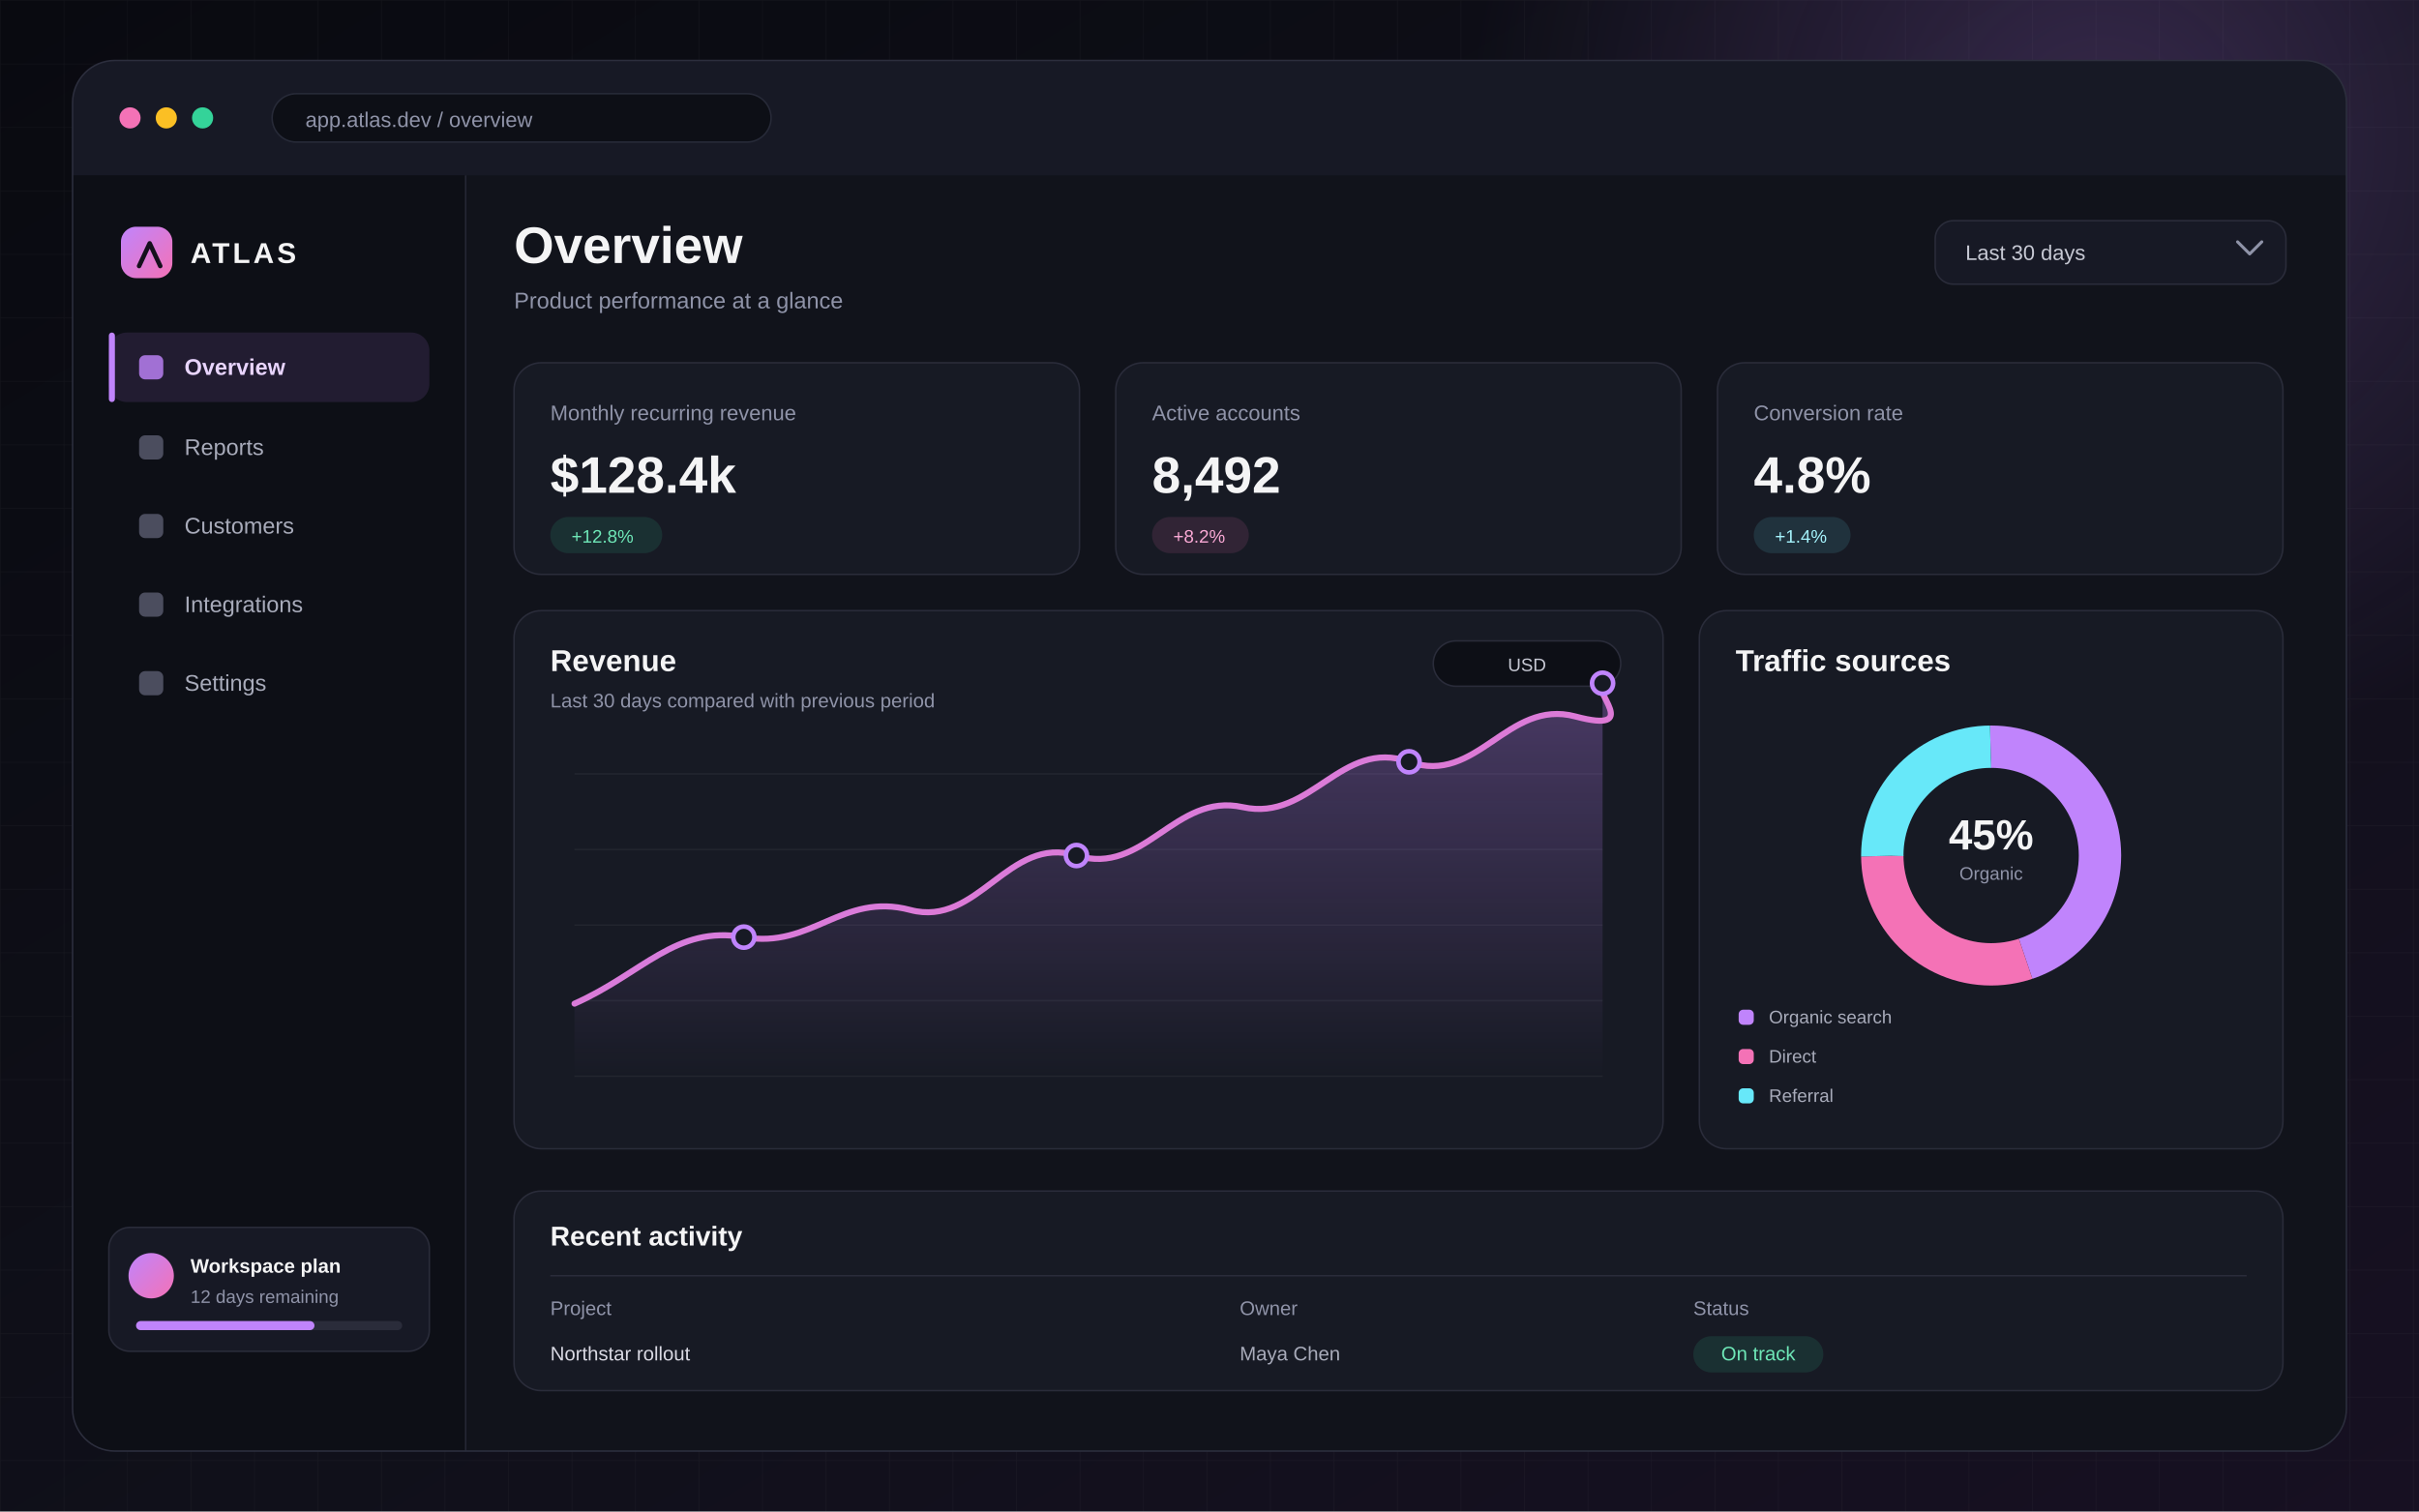
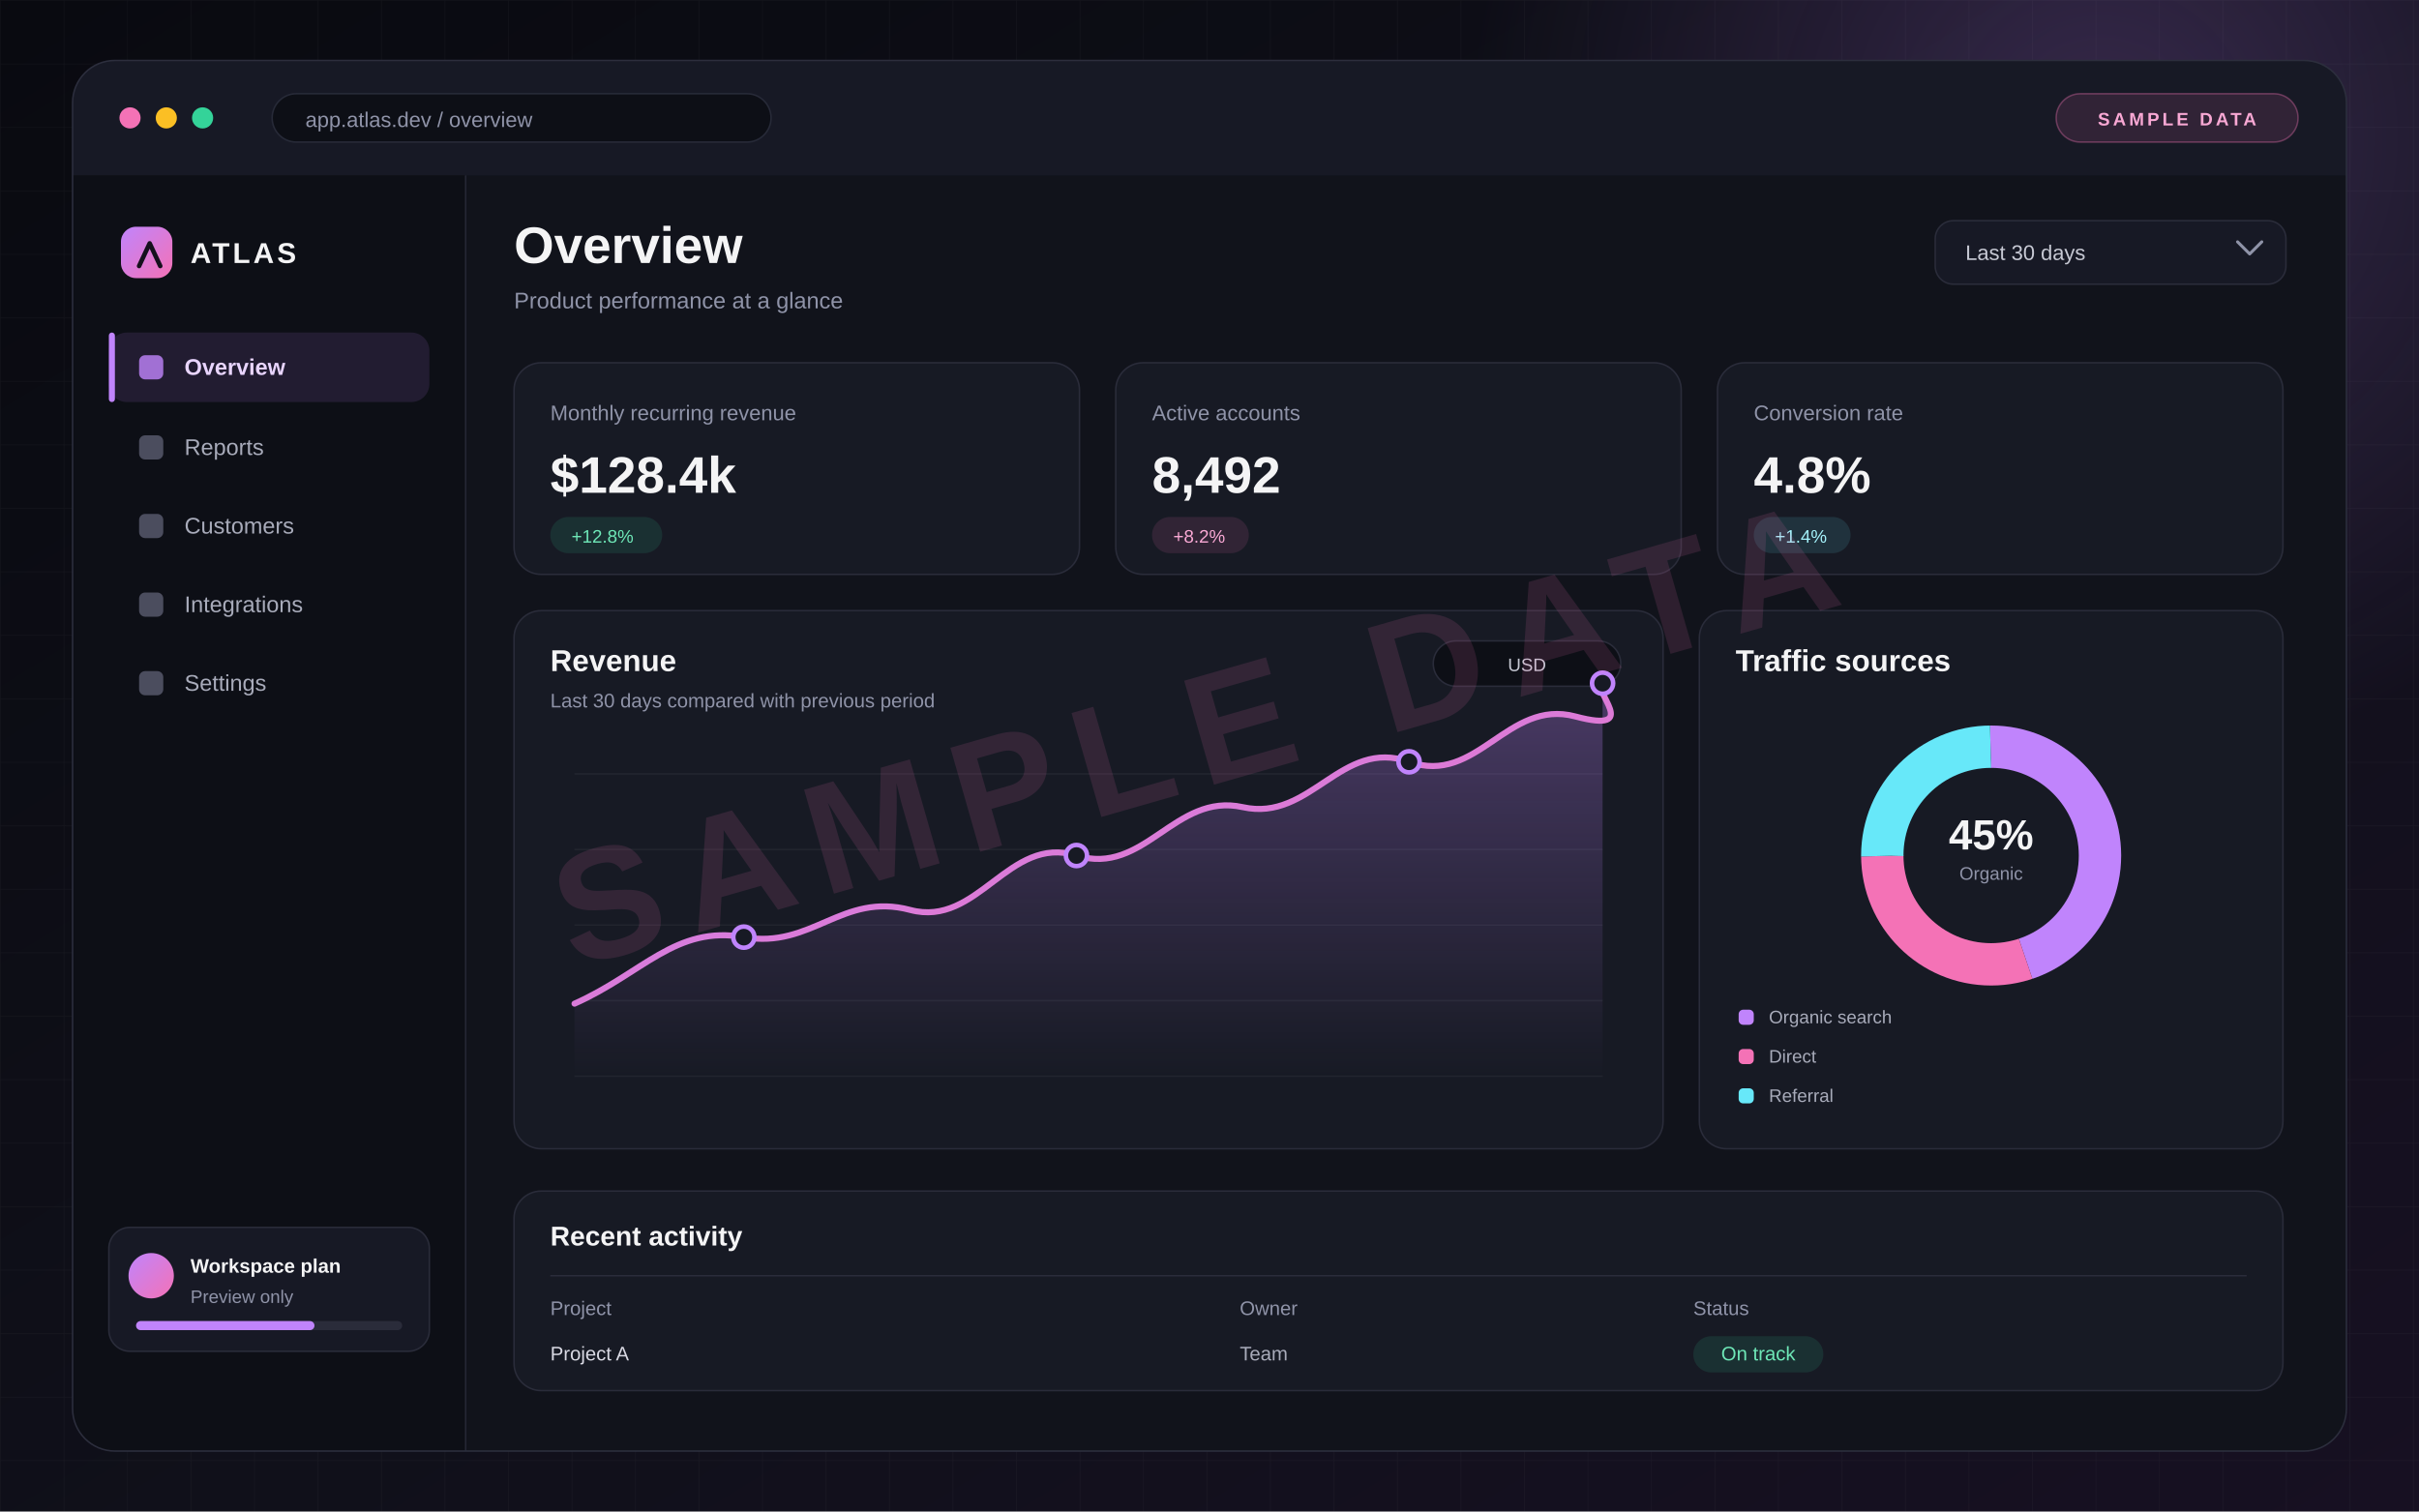
<svg xmlns="http://www.w3.org/2000/svg" viewBox="0 0 1600 1000" role="img" aria-labelledby="atlasTitle atlasDesc">
  <defs>
    <linearGradient id="atlasBg" x1="0" y1="0" x2="1" y2="1">
      <stop offset="0" stop-color="#090a10" />
      <stop offset="0.55" stop-color="#10101a" />
      <stop offset="1" stop-color="#171022" />
    </linearGradient>
    <radialGradient id="atlasGlow" cx="0.5" cy="0.5" r="0.5">
      <stop offset="0" stop-color="#c084fc" stop-opacity="0.22" />
      <stop offset="1" stop-color="#c084fc" stop-opacity="0" />
    </radialGradient>
    <linearGradient id="atlasAccent" x1="0" y1="0" x2="1" y2="1">
      <stop offset="0" stop-color="#c084fc" />
      <stop offset="1" stop-color="#f472b6" />
    </linearGradient>
    <linearGradient id="atlasArea" x1="0" y1="0" x2="0" y2="1">
      <stop offset="0" stop-color="#c084fc" stop-opacity="0.30" />
      <stop offset="1" stop-color="#c084fc" stop-opacity="0" />
    </linearGradient>
    <pattern id="atlasGrid" width="42" height="42" patternUnits="userSpaceOnUse">
      <path d="M42 0H0V42" fill="none" stroke="#ffffff" stroke-opacity="0.035" />
    </pattern>
    <clipPath id="atlasFrame">
      <rect x="48" y="40" width="1504" height="920" rx="28" />
    </clipPath>
  </defs>
  <rect width="1600" height="1000" fill="url(#atlasBg)" />
  <circle cx="1390" cy="90" r="420" fill="url(#atlasGlow)" />
  <rect width="1600" height="1000" fill="url(#atlasGrid)" />
  <g clip-path="url(#atlasFrame)">
    <rect x="48" y="40" width="1504" height="920" fill="#11131b" />
    <rect x="48" y="40" width="1504" height="76" fill="#171925" />
    <circle cx="86" cy="78" r="7" fill="#f472b6" />
    <circle cx="110" cy="78" r="7" fill="#fbbf24" />
    <circle cx="134" cy="78" r="7" fill="#34d399" />
    <rect x="180" y="62" width="330" height="32" rx="16" fill="#0d0f16" stroke="#272a38" />
    <text x="202" y="84" fill="#8f93a8" font-family="Arial, sans-serif" font-size="14">app.atlas.dev / overview</text>
+     <rect x="1360" y="62" width="160" height="32" rx="16" fill="#f472b6" fill-opacity="0.12" stroke="#f472b6" stroke-opacity="0.35" />
+     <text x="1440" y="83" text-anchor="middle" fill="#f9a8d4" font-family="Arial, sans-serif" font-size="12" font-weight="700" letter-spacing="2">SAMPLE DATA</text>
    <rect x="48" y="116" width="260" height="844" fill="#0d0f16" />
    <line x1="308" y1="116" x2="308" y2="960" stroke="#252735" />
    <rect x="80" y="150" width="34" height="34" rx="10" fill="url(#atlasAccent)" />
    <path d="M92 176l7-15 7 15" fill="none" stroke="#15101d" stroke-width="3" stroke-linecap="round" stroke-linejoin="round" />
    <text x="126" y="174" fill="#f4f4f5" font-family="Arial, sans-serif" font-size="19" font-weight="700" letter-spacing="2">ATLAS</text>
    <rect x="72" y="220" width="212" height="46" rx="12" fill="#c084fc" fill-opacity="0.12" />
    <rect x="72" y="220" width="4" height="46" rx="2" fill="#c084fc" />
    <rect x="92" y="235" width="16" height="16" rx="4" fill="#c084fc" fill-opacity="0.8" />
    <text x="122" y="248" fill="#e9d5ff" font-family="Arial, sans-serif" font-size="15" font-weight="600">Overview</text>
    <rect x="92" y="288" width="16" height="16" rx="4" fill="#4b4d5e" />
    <text x="122" y="301" fill="#a8abba" font-family="Arial, sans-serif" font-size="15">Reports</text>
    <rect x="92" y="340" width="16" height="16" rx="4" fill="#4b4d5e" />
    <text x="122" y="353" fill="#a8abba" font-family="Arial, sans-serif" font-size="15">Customers</text>
    <rect x="92" y="392" width="16" height="16" rx="4" fill="#4b4d5e" />
    <text x="122" y="405" fill="#a8abba" font-family="Arial, sans-serif" font-size="15">Integrations</text>
    <rect x="92" y="444" width="16" height="16" rx="4" fill="#4b4d5e" />
    <text x="122" y="457" fill="#a8abba" font-family="Arial, sans-serif" font-size="15">Settings</text>
    <rect x="72" y="812" width="212" height="82" rx="14" fill="#171925" stroke="#2a2c3a" />
    <circle cx="100" cy="844" r="15" fill="url(#atlasAccent)" />
    <text x="126" y="842" fill="#f4f4f5" font-family="Arial, sans-serif" font-size="13" font-weight="600">Workspace plan</text>
-     <text x="126" y="862" fill="#8f93a8" font-family="Arial, sans-serif" font-size="12">12 days remaining</text>
+     <text x="126" y="862" fill="#8f93a8" font-family="Arial, sans-serif" font-size="12">Preview only</text>
    <rect x="90" y="874" width="176" height="6" rx="3" fill="#2a2c3a" />
    <rect x="90" y="874" width="118" height="6" rx="3" fill="#c084fc" />
    <text x="340" y="174" fill="#f4f4f5" font-family="Arial, sans-serif" font-size="34" font-weight="700">Overview</text>
    <text x="340" y="204" fill="#8f93a8" font-family="Arial, sans-serif" font-size="15">Product performance at a glance</text>
    <rect x="1280" y="146" width="232" height="42" rx="12" fill="#171925" stroke="#2a2c3a" />
    <text x="1300" y="172" fill="#c7c9d4" font-family="Arial, sans-serif" font-size="14">Last 30 days</text>
    <path d="m1480 160 8 8 8-8" fill="none" stroke="#8f93a8" stroke-width="2" stroke-linecap="round" stroke-linejoin="round" />
    <g>
      <rect x="340" y="240" width="374" height="140" rx="18" fill="#171a24" stroke="#2a2c3a" />
      <text x="364" y="278" fill="#8f93a8" font-family="Arial, sans-serif" font-size="14">Monthly recurring revenue</text>
      <text x="364" y="326" fill="#f4f4f5" font-family="Arial, sans-serif" font-size="34" font-weight="700">$128.4k</text>
      <rect x="364" y="342" width="74" height="24" rx="12" fill="#34d399" fill-opacity="0.12" />
      <text x="378" y="359" fill="#6ee7b7" font-family="Arial, sans-serif" font-size="12">+12.8%</text>
    </g>
    <g>
      <rect x="738" y="240" width="374" height="140" rx="18" fill="#171a24" stroke="#2a2c3a" />
      <text x="762" y="278" fill="#8f93a8" font-family="Arial, sans-serif" font-size="14">Active accounts</text>
      <text x="762" y="326" fill="#f4f4f5" font-family="Arial, sans-serif" font-size="34" font-weight="700">8,492</text>
      <rect x="762" y="342" width="64" height="24" rx="12" fill="#f472b6" fill-opacity="0.12" />
      <text x="776" y="359" fill="#f9a8d4" font-family="Arial, sans-serif" font-size="12">+8.2%</text>
    </g>
    <g>
      <rect x="1136" y="240" width="374" height="140" rx="18" fill="#171a24" stroke="#2a2c3a" />
      <text x="1160" y="278" fill="#8f93a8" font-family="Arial, sans-serif" font-size="14">Conversion rate</text>
      <text x="1160" y="326" fill="#f4f4f5" font-family="Arial, sans-serif" font-size="34" font-weight="700">4.8%</text>
      <rect x="1160" y="342" width="64" height="24" rx="12" fill="#67e8f9" fill-opacity="0.12" />
      <text x="1174" y="359" fill="#a5f3fc" font-family="Arial, sans-serif" font-size="12">+1.4%</text>
    </g>
    <rect x="340" y="404" width="760" height="356" rx="18" fill="#171a24" stroke="#2a2c3a" />
    <text x="364" y="444" fill="#f4f4f5" font-family="Arial, sans-serif" font-size="20" font-weight="600">Revenue</text>
    <text x="364" y="468" fill="#8f93a8" font-family="Arial, sans-serif" font-size="13">Last 30 days compared with previous period</text>
    <rect x="948" y="424" width="124" height="30" rx="15" fill="#0d0f16" stroke="#2a2c3a" />
    <text x="1010" y="444" text-anchor="middle" fill="#c7c9d4" font-family="Arial, sans-serif" font-size="12">USD</text>
    <g stroke="#ffffff" stroke-opacity="0.05">
      <line x1="380" y1="512" x2="1060" y2="512" />
      <line x1="380" y1="562" x2="1060" y2="562" />
      <line x1="380" y1="612" x2="1060" y2="612" />
      <line x1="380" y1="662" x2="1060" y2="662" />
      <line x1="380" y1="712" x2="1060" y2="712" />
    </g>
    <path d="M380 664C425 644 447 612 492 620S557 590 602 602 667 552 712 566 777 524 822 534 887 488 932 504 997 462 1042 474 1052 456 1060 452V712H380Z" fill="url(#atlasArea)" />
    <path d="M380 664C425 644 447 612 492 620S557 590 602 602 667 552 712 566 777 524 822 534 887 488 932 504 997 462 1042 474 1052 456 1060 452" fill="none" stroke="url(#atlasAccent)" stroke-width="4" stroke-linecap="round" />
    <g fill="#171a24" stroke="#c084fc" stroke-width="3">
      <circle cx="492" cy="620" r="7" />
      <circle cx="712" cy="566" r="7" />
      <circle cx="932" cy="504" r="7" />
      <circle cx="1060" cy="452" r="7" />
    </g>
    <rect x="1124" y="404" width="386" height="356" rx="18" fill="#171a24" stroke="#2a2c3a" />
    <text x="1148" y="444" fill="#f4f4f5" font-family="Arial, sans-serif" font-size="20" font-weight="600">Traffic sources</text>
    <circle cx="1317" cy="566" r="72" fill="none" stroke="#222531" stroke-width="28" />
    <circle cx="1317" cy="566" r="72" fill="none" stroke="#c084fc" stroke-width="28" stroke-dasharray="203 249" transform="rotate(-90 1317 566)" />
    <circle cx="1317" cy="566" r="72" fill="none" stroke="#f472b6" stroke-width="28" stroke-dasharray="136 316" stroke-dashoffset="-203" transform="rotate(-90 1317 566)" />
    <circle cx="1317" cy="566" r="72" fill="none" stroke="#67e8f9" stroke-width="28" stroke-dasharray="113 339" stroke-dashoffset="-339" transform="rotate(-90 1317 566)" />
    <text x="1317" y="562" text-anchor="middle" fill="#f4f4f5" font-family="Arial, sans-serif" font-size="28" font-weight="700">45%</text>
    <text x="1317" y="582" text-anchor="middle" fill="#8f93a8" font-family="Arial, sans-serif" font-size="12">Organic</text>
    <g font-family="Arial, sans-serif" font-size="12" fill="#a8abba">
      <rect x="1150" y="668" width="10" height="10" rx="3" fill="#c084fc" />
      <text x="1170" y="677">Organic search</text>
      <rect x="1150" y="694" width="10" height="10" rx="3" fill="#f472b6" />
      <text x="1170" y="703">Direct</text>
      <rect x="1150" y="720" width="10" height="10" rx="3" fill="#67e8f9" />
      <text x="1170" y="729">Referral</text>
    </g>
    <rect x="340" y="788" width="1170" height="132" rx="18" fill="#171a24" stroke="#2a2c3a" />
    <text x="364" y="824" fill="#f4f4f5" font-family="Arial, sans-serif" font-size="18" font-weight="600">Recent activity</text>
    <line x1="364" y1="844" x2="1486" y2="844" stroke="#2a2c3a" />
    <g font-family="Arial, sans-serif" font-size="13">
      <text x="364" y="870" fill="#8f93a8">Project</text>
      <text x="820" y="870" fill="#8f93a8">Owner</text>
      <text x="1120" y="870" fill="#8f93a8">Status</text>
-       <text x="364" y="900" fill="#d9d9e3">Northstar rollout</text>
-       <text x="820" y="900" fill="#a8abba">Maya Chen</text>
+       <text x="364" y="900" fill="#d9d9e3">Project A</text>
+       <text x="820" y="900" fill="#a8abba">Team</text>
      <rect x="1120" y="884" width="86" height="24" rx="12" fill="#34d399" fill-opacity="0.12" />
      <text x="1163" y="900" text-anchor="middle" fill="#6ee7b7">On track</text>
    </g>
+     <text x="800" y="520" text-anchor="middle" font-family="Arial, sans-serif" font-size="104" font-weight="700" letter-spacing="14" fill="#f472b6" fill-opacity="0.13" transform="rotate(-16 800 520)">SAMPLE DATA</text>
  </g>
  <rect x="48" y="40" width="1504" height="920" rx="28" fill="none" stroke="#2c2e3d" />
</svg>
